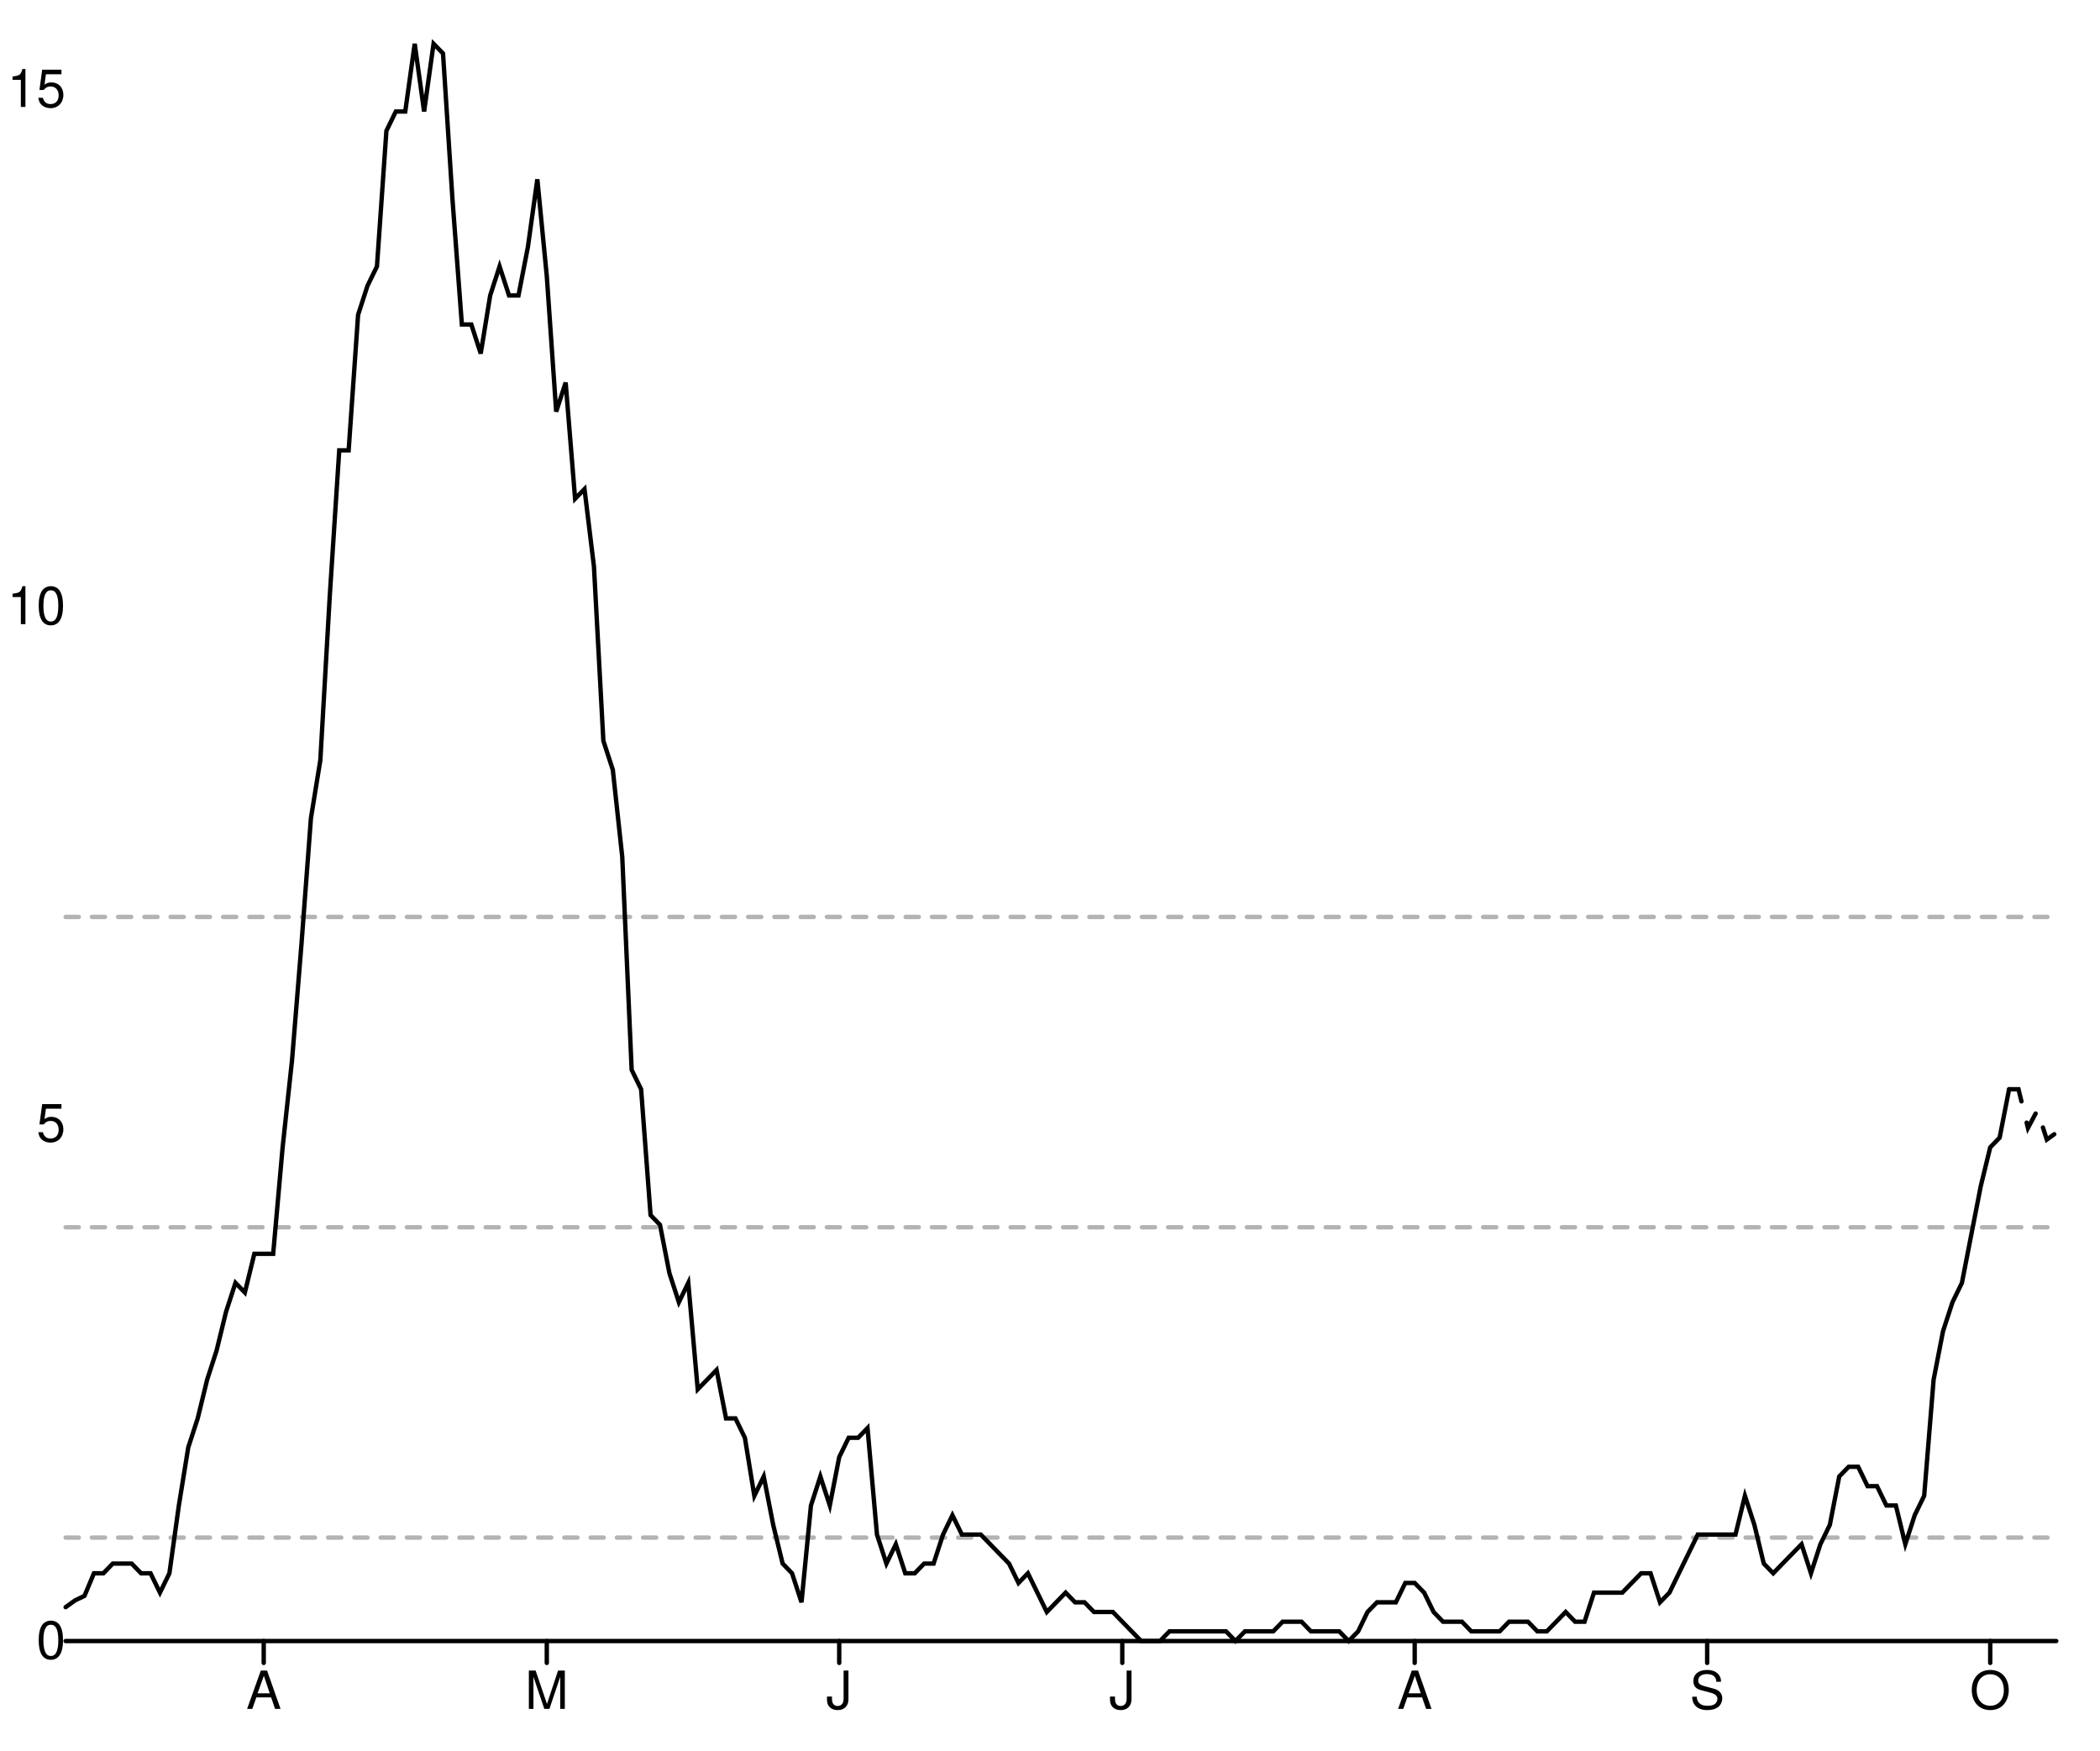
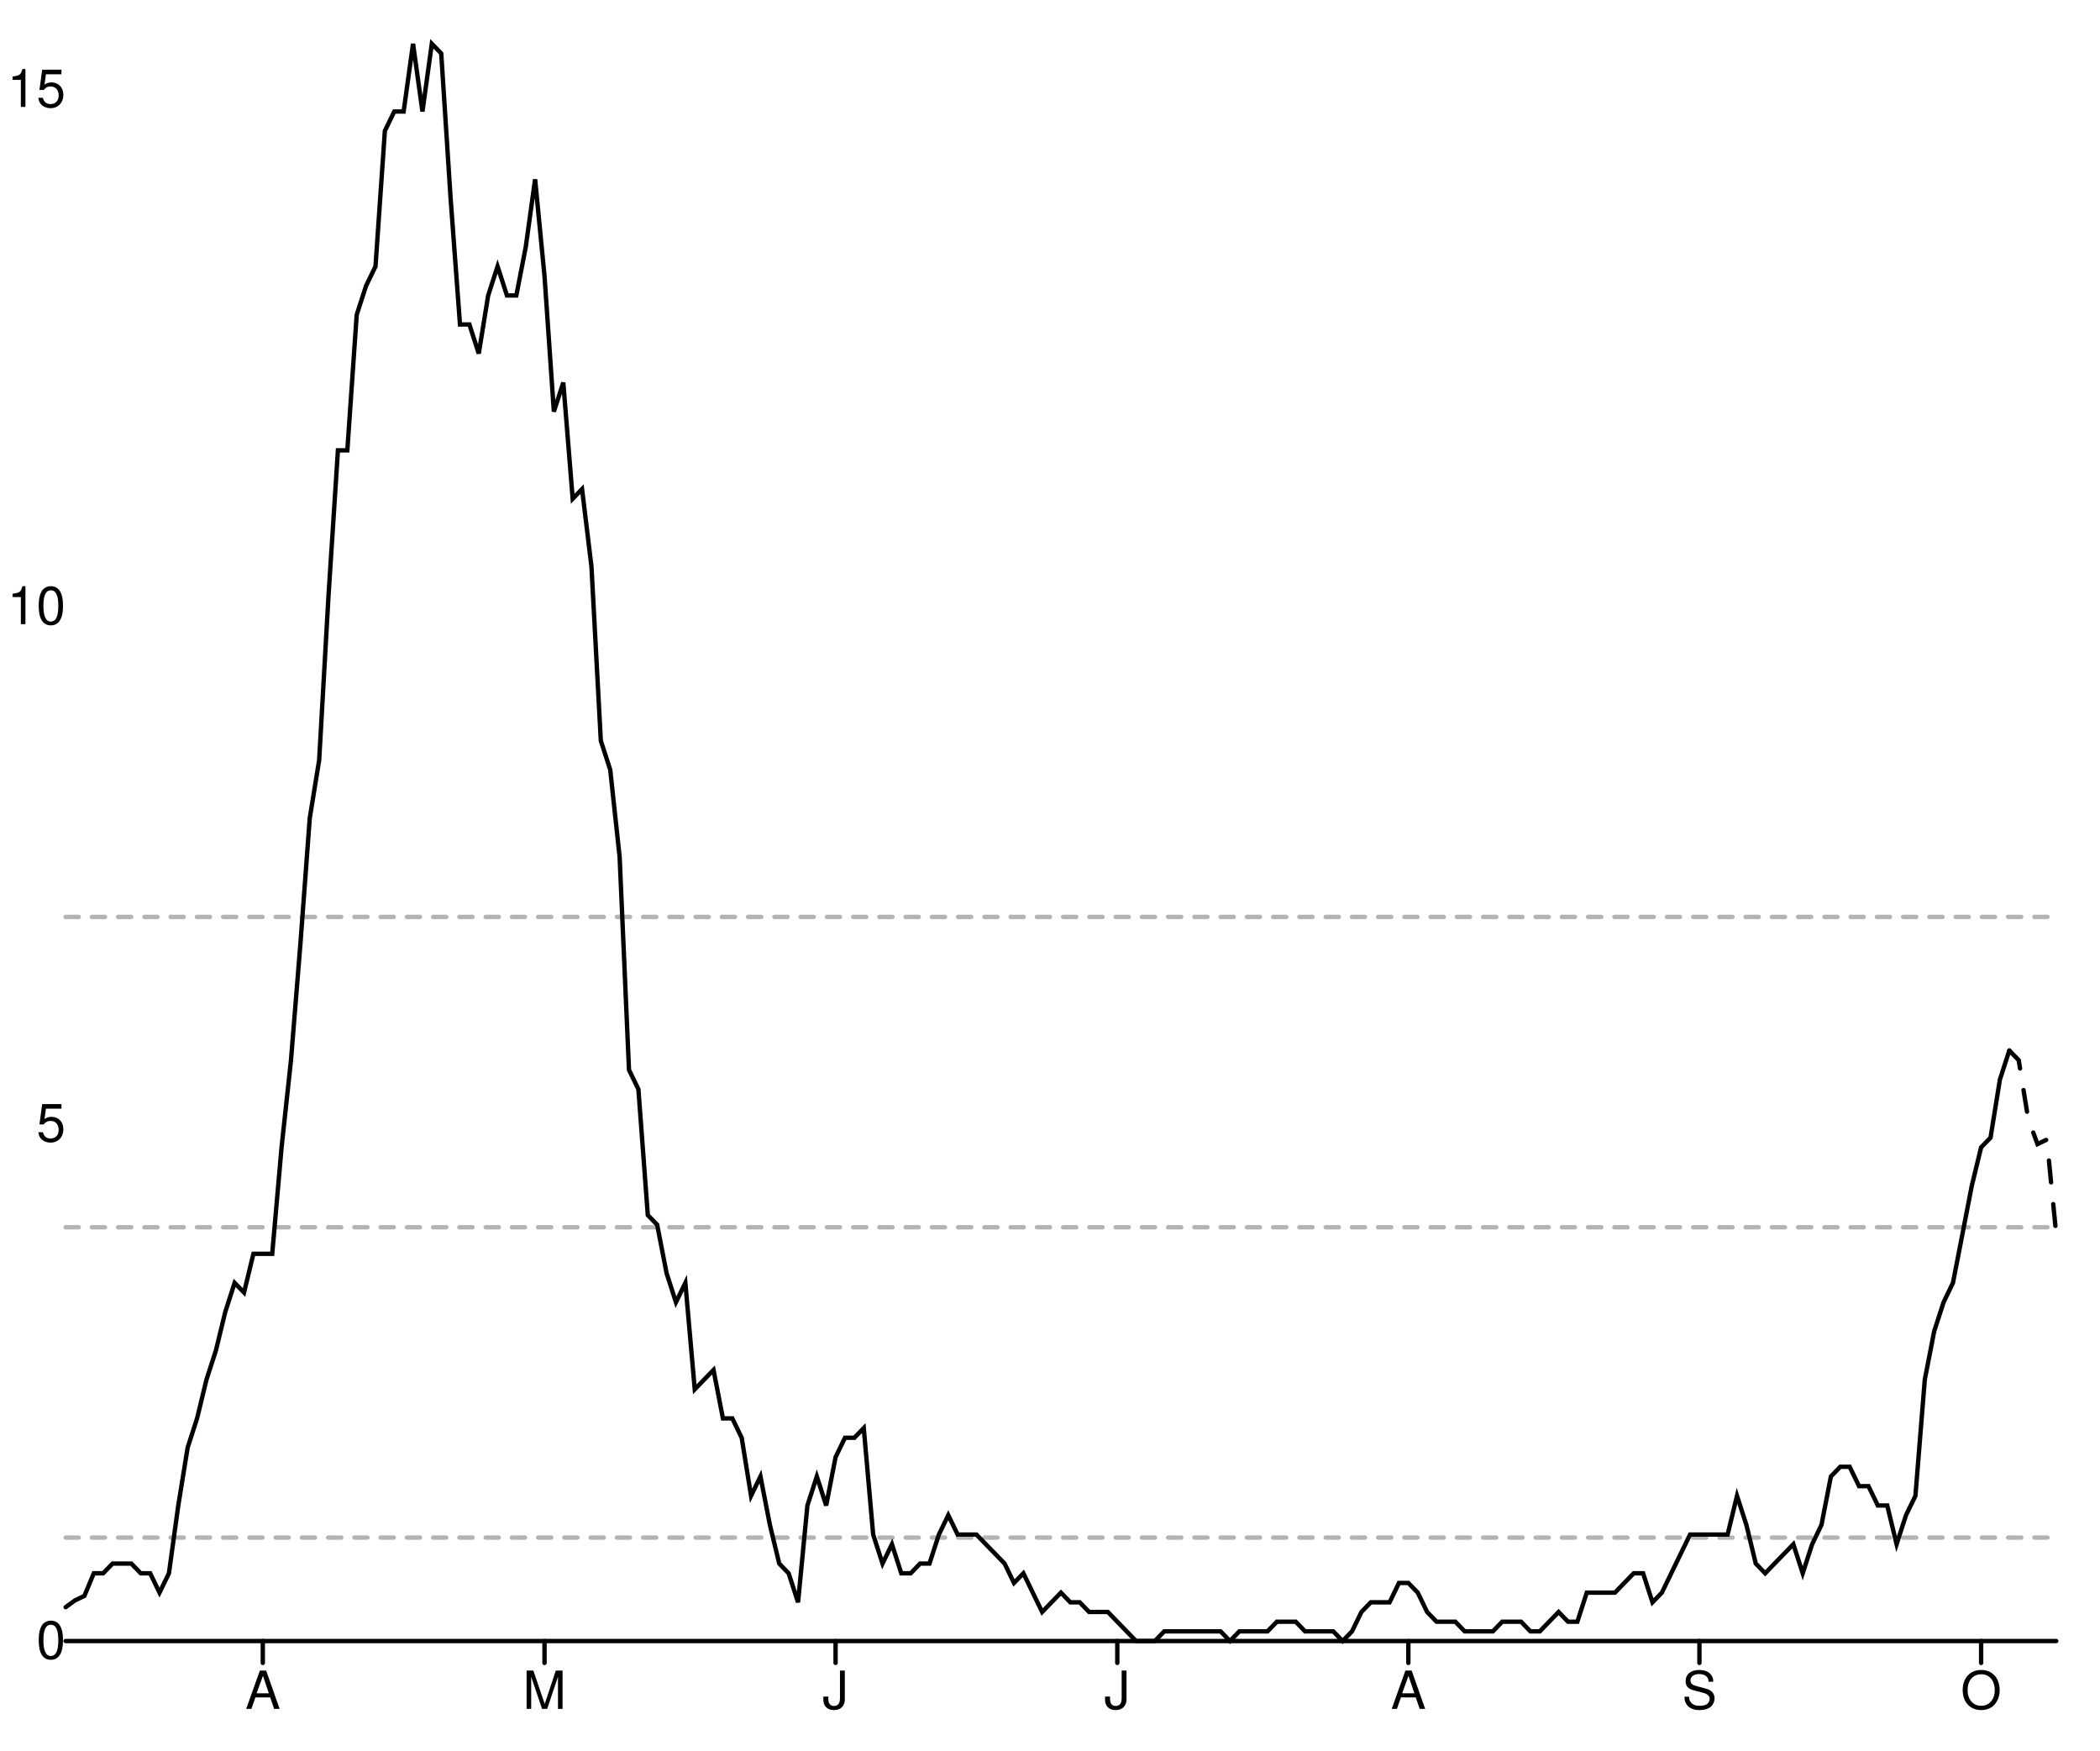
<svg xmlns="http://www.w3.org/2000/svg" width="480" height="400" viewBox="0 0 480 400" style="overflow:display" preserveAspectRatio="xMinYMin meet" overflow="visible">
  <defs>
    <style>
	.data-series path.line { fill-opacity: 0; stroke: black; }
	.data-series path.line.dotted { stroke-dasharray: 12 20 }
	.data-series circle { display: none; }
	.data-series:hover path.line, .data-series.on path.line { stroke-width: 1; }
	.data-series:hover circle, .data-series.on circle { display: inline; }
	.data-series circle:hover, .data-series circle.on { r: 1px!important; }
	.graph-grid { font-family: "Helvetica Neue",Helvetica,Arial,"Lucida Grande",sans-serif; }
	.graph-grid line { stroke: black; stroke-width: 1; stroke-linecap: round; }
	.graph-grid.graph-grid-x text { text-anchor: middle; dominant-baseline: hanging; transform: translateY(10px); }
	.graph-grid.graph-grid-y text { text-anchor: end; dominant-baseline: middle; transform: translateX(-10px); }
	</style>
  </defs>
  <g class="graph-grid graph-grid-y">
    <line x1="15.00" y1="375.00" x2="470.00" y2="375.00" data-left="15" />
    <text x="25" y="375" text-anchor="end">0</text>
    <text x="25" y="256.809" text-anchor="end">5</text>
    <text x="25" y="138.618" text-anchor="end">10</text>
    <text x="25" y="20.426" text-anchor="end">15</text>
    <text style="text-anchor:middle;dominant-baseline:hanging;font-weight:bold;transform: translateY(192.5px) rotate(-90deg);" />
  </g>
  <g class="graph-grid graph-grid-x">
-     <line class="tick" x1="60.28" y1="375.00" x2="60.28" y2="380.00" />
-     <text x="60.284" y="375" text-anchor="middle">A</text>
-     <line class="tick" x1="124.98" y1="375.00" x2="124.98" y2="380.00" />
-     <text x="124.976" y="375" text-anchor="middle">M</text>
-     <line class="tick" x1="191.82" y1="375.00" x2="191.82" y2="380.00" />
-     <text x="191.825" y="375" text-anchor="middle">J</text>
-     <line class="tick" x1="256.52" y1="375.00" x2="256.52" y2="380.00" />
-     <text x="256.517" y="375" text-anchor="middle">J</text>
-     <line class="tick" x1="323.36" y1="375.00" x2="323.36" y2="380.00" />
-     <text x="323.365" y="375" text-anchor="middle">A</text>
-     <line class="tick" x1="390.21" y1="375.00" x2="390.21" y2="380.00" />
-     <text x="390.213" y="375" text-anchor="middle">S</text>
-     <line class="tick" x1="454.91" y1="375.00" x2="454.91" y2="380.00" />
-     <text x="454.905" y="375" text-anchor="middle">O</text>
+     <line class="tick" x1="60.07" y1="375.00" x2="60.07" y2="380.00" />
+     <text x="60.071" y="375" text-anchor="middle">A</text>
+     <line class="tick" x1="124.46" y1="375.00" x2="124.46" y2="380.00" />
+     <text x="124.458" y="375" text-anchor="middle">M</text>
+     <line class="tick" x1="190.99" y1="375.00" x2="190.99" y2="380.00" />
+     <text x="190.991" y="375" text-anchor="middle">J</text>
+     <line class="tick" x1="255.38" y1="375.00" x2="255.38" y2="380.00" />
+     <text x="255.377" y="375" text-anchor="middle">J</text>
+     <line class="tick" x1="321.91" y1="375.00" x2="321.91" y2="380.00" />
+     <text x="321.91" y="375" text-anchor="middle">A</text>
+     <line class="tick" x1="388.44" y1="375.00" x2="388.44" y2="380.00" />
+     <text x="388.443" y="375" text-anchor="middle">S</text>
+     <line class="tick" x1="452.83" y1="375.00" x2="452.83" y2="380.00" />
+     <text x="452.83" y="375" text-anchor="middle">O</text>
    <text style="text-anchor:middle;dominant-baseline:hanging;font-weight:bold;transform: translateY(192.5px) rotate(-90deg);" />
  </g>
  <g data-series="widespread" class="data-series">
    <path d="M 15.00,209.53L 470.00,209.53" id="E07000146-level-0" class="line" stroke-width="1" stroke-linecap="round" stroke-dasharray="3,3" fill-opacity="0.3" opacity="0.3" />
  </g>
  <g data-series="substantial" class="data-series">
    <path d="M 15.00,280.45L 470.00,280.45" id="E07000146-level-1" class="line" stroke-width="1" stroke-linecap="round" stroke-dasharray="3,3" fill-opacity="0.3" opacity="0.3" />
  </g>
  <g data-series="moderate" class="data-series">
    <path d="M 15.00,351.36L 470.00,351.36" id="E07000146-level-2" class="line" stroke-width="1" stroke-linecap="round" stroke-dasharray="3,3" fill-opacity="0.3" opacity="0.3" />
  </g>
  <g data-series="new-cases" class="data-series">
-     <path d="M 15.00,367.26L 17.16,365.71L 19.31,364.68L 21.47,359.52L 23.63,359.52L 25.78,357.30L 27.94,357.30L 30.09,357.30L 32.25,359.52L 34.41,359.52L 36.56,363.94L 38.72,359.52L 40.88,344.03L 43.03,330.76L 45.19,324.12L 47.35,315.27L 49.50,308.64L 51.66,299.79L 53.82,293.15L 55.97,295.36L 58.13,286.52L 60.28,286.52L 62.44,286.52L 64.60,262.18L 66.75,242.27L 68.91,215.73L 71.07,186.97L 73.22,173.70L 75.38,136.09L 77.54,102.91L 79.69,102.91L 81.85,71.94L 84.00,65.30L 86.16,60.88L 88.32,29.91L 90.47,25.48L 92.63,25.48L 94.79,10.00L 96.94,25.48L 99.10,10.00L 101.26,12.21L 103.41,45.39L 105.57,74.15L 107.73,74.15L 109.88,80.79L 112.04,67.52L 114.19,60.88L 116.35,67.52L 118.51,67.52L 120.66,56.45L 122.82,40.97L 124.98,63.09L 127.13,94.06L 129.29,87.42L 131.45,113.97L 133.60,111.76L 135.76,129.45L 137.91,169.27L 140.07,175.91L 142.23,195.82L 144.38,244.48L 146.54,248.91L 148.70,277.67L 150.85,279.88L 153.01,290.94L 155.17,297.58L 157.32,293.15L 159.48,317.48L 161.64,315.27L 163.79,313.06L 165.95,324.12L 168.10,324.12L 170.26,328.55L 172.42,341.82L 174.57,337.39L 176.73,348.45L 178.89,357.30L 181.04,359.52L 183.20,366.15L 185.36,344.03L 187.51,337.39L 189.67,344.03L 191.82,332.97L 193.98,328.55L 196.14,328.55L 198.29,326.33L 200.45,350.67L 202.61,357.30L 204.76,352.88L 206.92,359.52L 209.08,359.52L 211.23,357.30L 213.39,357.30L 215.55,350.67L 217.70,346.24L 219.86,350.67L 222.01,350.67L 224.17,350.67L 226.33,352.88L 228.48,355.09L 230.64,357.30L 232.80,361.73L 234.95,359.52L 237.11,363.94L 239.27,368.36L 241.42,366.15L 243.58,363.94L 245.73,366.15L 247.89,366.15L 250.05,368.36L 252.20,368.36L 254.36,368.36L 256.52,370.58L 258.67,372.79L 260.83,375.00L 262.99,375.00L 265.14,375.00L 267.30,372.79L 269.45,372.79L 271.61,372.79L 273.77,372.79L 275.92,372.79L 278.08,372.79L 280.24,372.79L 282.39,375.00L 284.55,372.79L 286.71,372.79L 288.86,372.79L 291.02,372.79L 293.18,370.58L 295.33,370.58L 297.49,370.58L 299.64,372.79L 301.80,372.79L 303.96,372.79L 306.11,372.79L 308.27,375.00L 310.43,372.79L 312.58,368.36L 314.74,366.15L 316.90,366.15L 319.05,366.15L 321.21,361.73L 323.36,361.73L 325.52,363.94L 327.68,368.36L 329.83,370.58L 331.99,370.58L 334.15,370.58L 336.30,372.79L 338.46,372.79L 340.62,372.79L 342.77,372.79L 344.93,370.58L 347.09,370.58L 349.24,370.58L 351.40,372.79L 353.55,372.79L 355.71,370.58L 357.87,368.36L 360.02,370.58L 362.18,370.58L 364.34,363.94L 366.49,363.94L 368.65,363.94L 370.81,363.94L 372.96,361.73L 375.12,359.52L 377.27,359.52L 379.43,366.15L 381.59,363.94L 383.74,359.52L 385.90,355.09L 388.06,350.67L 390.21,350.67L 392.37,350.67L 394.53,350.67L 396.68,350.67L 398.84,341.82L 401.00,348.45L 403.15,357.30L 405.31,359.52L 407.46,357.30L 409.62,355.09L 411.78,352.88L 413.93,359.52L 416.09,352.88L 418.25,348.45L 420.40,337.39L 422.56,335.18L 424.72,335.18L 426.87,339.61L 429.03,339.61L 431.18,344.03L 433.34,344.03L 435.50,352.88L 437.65,346.24L 439.81,341.82L 441.97,315.27L 444.12,304.21L 446.28,297.58L 448.44,293.15L 450.59,282.09L 452.75,271.03L 454.91,262.18L 457.06,259.97L 459.22,248.91" id="New cases" class="line" stroke-width="1" stroke-linecap="round" />
+     <path d="M 15.00,367.26L 17.15,365.71L 19.29,364.68L 21.44,359.52L 23.58,359.52L 25.73,357.30L 27.88,357.30L 30.02,357.30L 32.17,359.52L 34.32,359.52L 36.46,363.94L 38.61,359.52L 40.75,344.03L 42.90,330.76L 45.05,324.12L 47.19,315.27L 49.34,308.64L 51.49,299.79L 53.63,293.15L 55.78,295.36L 57.92,286.52L 60.07,286.52L 62.22,286.52L 64.36,262.18L 66.51,242.27L 68.66,215.73L 70.80,186.97L 72.95,173.70L 75.09,136.09L 77.24,102.91L 79.39,102.91L 81.53,71.94L 83.68,65.30L 85.83,60.88L 87.97,29.91L 90.12,25.48L 92.26,25.48L 94.41,10.00L 96.56,25.48L 98.70,10.00L 100.85,12.21L 103.00,45.39L 105.14,74.15L 107.29,74.15L 109.43,80.79L 111.58,67.52L 113.73,60.88L 115.87,67.52L 118.02,67.52L 120.17,56.45L 122.31,40.97L 124.46,63.09L 126.60,94.06L 128.75,87.42L 130.90,113.97L 133.04,111.76L 135.19,129.45L 137.33,169.27L 139.48,175.91L 141.63,195.82L 143.77,244.48L 145.92,248.91L 148.07,277.67L 150.21,279.88L 152.36,290.94L 154.50,297.58L 156.65,293.15L 158.80,317.48L 160.94,315.27L 163.09,313.06L 165.24,324.12L 167.38,324.12L 169.53,328.55L 171.67,341.82L 173.82,337.39L 175.97,348.45L 178.11,357.30L 180.26,359.52L 182.41,366.15L 184.55,344.03L 186.70,337.39L 188.84,344.03L 190.99,332.97L 193.14,328.55L 195.28,328.55L 197.43,326.33L 199.58,350.67L 201.72,357.30L 203.87,352.88L 206.01,359.52L 208.16,359.52L 210.31,357.30L 212.45,357.30L 214.60,350.67L 216.75,346.24L 218.89,350.67L 221.04,350.67L 223.18,350.67L 225.33,352.88L 227.48,355.09L 229.62,357.30L 231.77,361.73L 233.92,359.52L 236.06,363.94L 238.21,368.36L 240.35,366.15L 242.50,363.94L 244.65,366.15L 246.79,366.15L 248.94,368.36L 251.08,368.36L 253.23,368.36L 255.38,370.58L 257.52,372.79L 259.67,375.00L 261.82,375.00L 263.96,375.00L 266.11,372.79L 268.25,372.79L 270.40,372.79L 272.55,372.79L 274.69,372.79L 276.84,372.79L 278.99,372.79L 281.13,375.00L 283.28,372.79L 285.42,372.79L 287.57,372.79L 289.72,372.79L 291.86,370.58L 294.01,370.58L 296.16,370.58L 298.30,372.79L 300.45,372.79L 302.59,372.79L 304.74,372.79L 306.89,375.00L 309.03,372.79L 311.18,368.36L 313.33,366.15L 315.47,366.15L 317.62,366.15L 319.76,361.73L 321.91,361.73L 324.06,363.94L 326.20,368.36L 328.35,370.58L 330.50,370.58L 332.64,370.58L 334.79,372.79L 336.93,372.79L 339.08,372.79L 341.23,372.79L 343.37,370.58L 345.52,370.58L 347.67,370.58L 349.81,372.79L 351.96,372.79L 354.10,370.58L 356.25,368.36L 358.40,370.58L 360.54,370.58L 362.69,363.94L 364.83,363.94L 366.98,363.94L 369.13,363.94L 371.27,361.73L 373.42,359.52L 375.57,359.52L 377.71,366.15L 379.86,363.94L 382.00,359.52L 384.15,355.09L 386.30,350.67L 388.44,350.67L 390.59,350.67L 392.74,350.67L 394.88,350.67L 397.03,341.82L 399.17,348.45L 401.32,357.30L 403.47,359.52L 405.61,357.30L 407.76,355.09L 409.91,352.88L 412.05,359.52L 414.20,352.88L 416.34,348.45L 418.49,337.39L 420.64,335.18L 422.78,335.18L 424.93,339.61L 427.08,339.61L 429.22,344.03L 431.37,344.03L 433.51,352.88L 435.66,346.24L 437.81,341.82L 439.95,315.27L 442.10,304.21L 444.25,297.58L 446.39,293.15L 448.54,282.09L 450.68,271.03L 452.83,262.18L 454.98,259.97L 457.12,246.70L 459.27,240.06" id="New cases" class="line" stroke-width="1" stroke-linecap="round" />
  </g>
  <g data-series="recent-cases" class="data-series">
-     <path d="M 459.22,248.91L 461.37,248.91L 463.53,257.76L 465.69,253.70L 467.84,260.41L 470.00,258.86" id="Recent cases" class="line" stroke-width="1" stroke-linecap="round" stroke-dasharray="5,5" />
+     <path d="M 459.27,240.06L 461.42,242.27L 463.56,255.55L 465.71,261.44L 467.85,260.41L 470.00,282.09" id="Recent cases" class="line" stroke-width="1" stroke-linecap="round" stroke-dasharray="5,5" />
  </g>
</svg>
